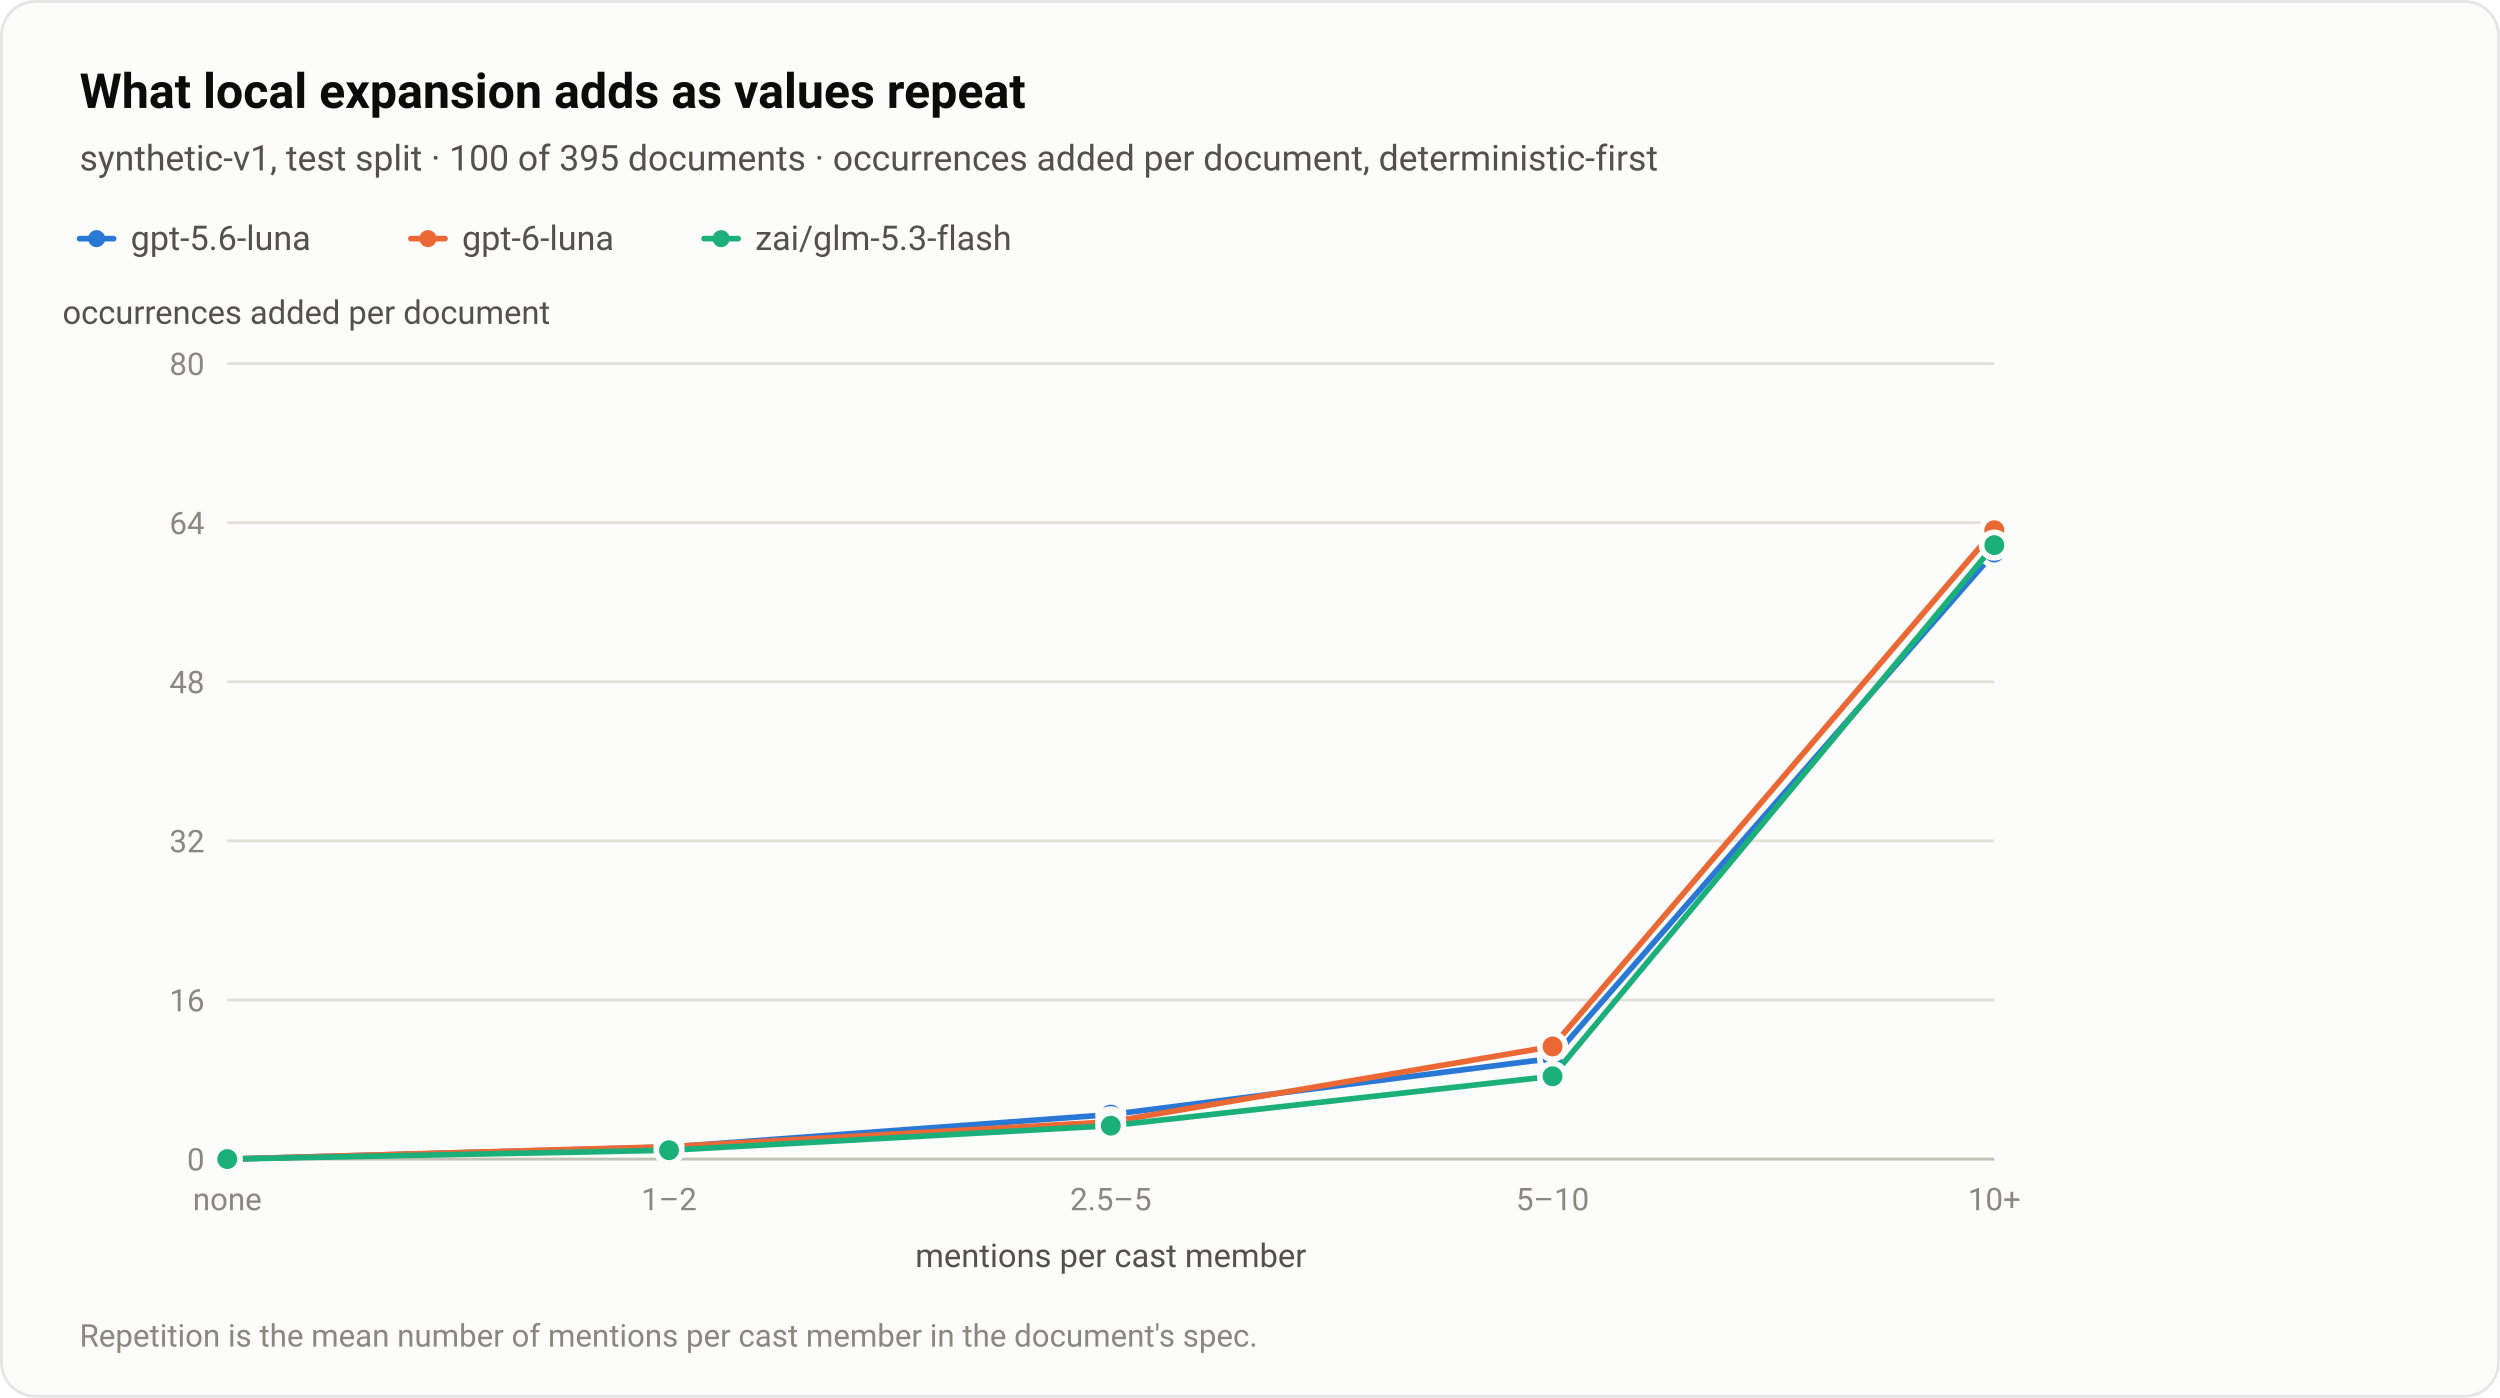
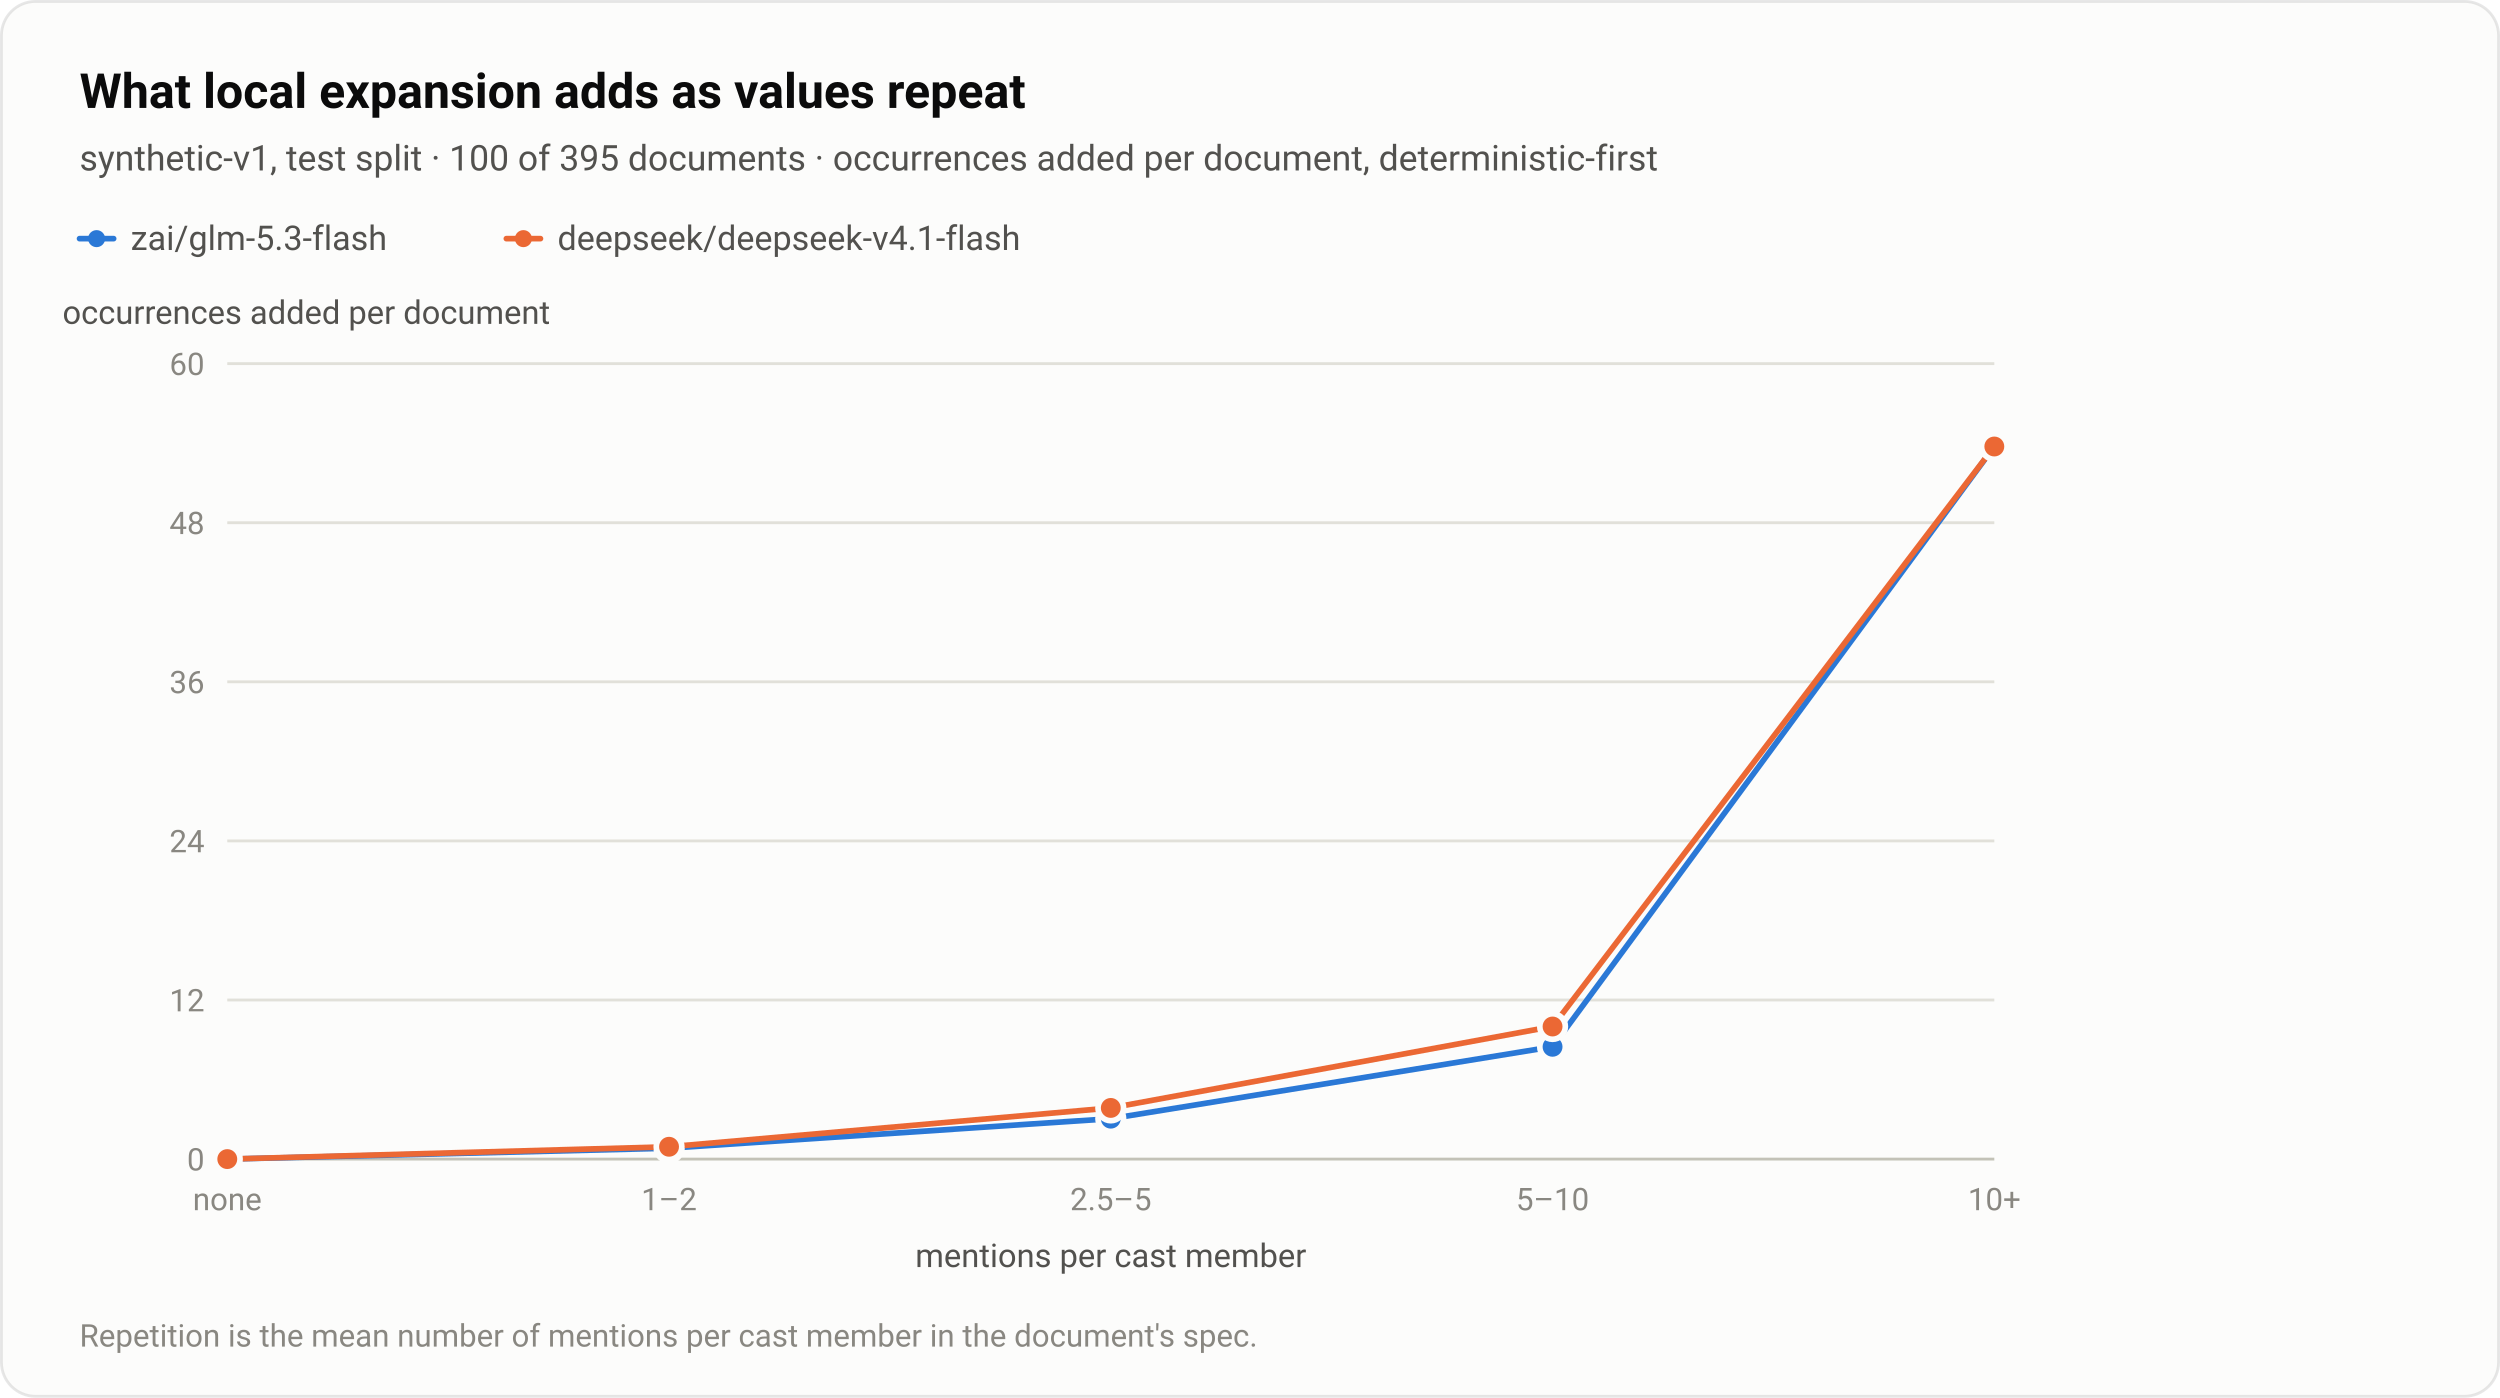
<svg xmlns="http://www.w3.org/2000/svg" width="880" height="492" viewBox="0 0 880 492" role="img" aria-labelledby="t d" font-family="system-ui, -apple-system, &quot;Segoe UI&quot;, Roboto, sans-serif">
  <rect x="0.5" y="0.5" width="879" height="491" rx="12" fill="#fcfcfb" stroke="rgba(11,11,11,0.10)" />
  <text x="28" y="38" font-size="17" font-weight="600" fill="#0b0b0b">What local expansion adds as values repeat</text>
  <text x="28" y="60" font-size="12.5" fill="#52514e">synthetic-v1, test split · 100 of 395 documents · occurrences added per document, deterministic-first</text>
  <line x1="28" y1="84" x2="40" y2="84" stroke="#2a78d6" stroke-width="2" stroke-linecap="round" />
  <circle cx="34" cy="84" r="3" fill="#2a78d6" />
-   <text x="46" y="88" font-size="12" fill="#52514e">gpt-5.6-luna</text>
-   <line x1="144.64" y1="84" x2="156.64" y2="84" stroke="#eb6834" stroke-width="2" stroke-linecap="round" />
-   <circle cx="150.64" cy="84" r="3" fill="#eb6834" />
-   <text x="162.64" y="88" font-size="12" fill="#52514e">gpt-6-luna</text>
-   <line x1="247.84" y1="84" x2="259.84" y2="84" stroke="#1baf7a" stroke-width="2" stroke-linecap="round" />
-   <circle cx="253.84" cy="84" r="3" fill="#1baf7a" />
-   <text x="265.84" y="88" font-size="12" fill="#52514e">zai/glm-5.3-flash</text>
+   <text x="46" y="88" font-size="12" fill="#52514e">zai/glm-5.3-flash</text>
+   <line x1="178.24" y1="84" x2="190.24" y2="84" stroke="#eb6834" stroke-width="2" stroke-linecap="round" />
+   <circle cx="184.24" cy="84" r="3" fill="#eb6834" />
+   <text x="196.24" y="88" font-size="12" fill="#52514e">deepseek/deepseek-v4.1-flash</text>
  <line x1="80" y1="408" x2="702" y2="408" stroke="#c3c2b7" />
  <text x="72" y="412" font-size="11" fill="#898781" text-anchor="end">0</text>
  <line x1="80" y1="352" x2="702" y2="352" stroke="#e1e0d9" />
-   <text x="72" y="356" font-size="11" fill="#898781" text-anchor="end">16</text>
+   <text x="72" y="356" font-size="11" fill="#898781" text-anchor="end">12</text>
  <line x1="80" y1="296" x2="702" y2="296" stroke="#e1e0d9" />
-   <text x="72" y="300" font-size="11" fill="#898781" text-anchor="end">32</text>
+   <text x="72" y="300" font-size="11" fill="#898781" text-anchor="end">24</text>
  <line x1="80" y1="240" x2="702" y2="240" stroke="#e1e0d9" />
-   <text x="72" y="244" font-size="11" fill="#898781" text-anchor="end">48</text>
+   <text x="72" y="244" font-size="11" fill="#898781" text-anchor="end">36</text>
  <line x1="80" y1="184" x2="702" y2="184" stroke="#e1e0d9" />
-   <text x="72" y="188" font-size="11" fill="#898781" text-anchor="end">64</text>
+   <text x="72" y="188" font-size="11" fill="#898781" text-anchor="end">48</text>
  <line x1="80" y1="128" x2="702" y2="128" stroke="#e1e0d9" />
-   <text x="72" y="132" font-size="11" fill="#898781" text-anchor="end">80</text>
+   <text x="72" y="132" font-size="11" fill="#898781" text-anchor="end">60</text>
  <text x="80" y="426" font-size="11" fill="#898781" text-anchor="middle">none</text>
  <text x="235.5" y="426" font-size="11" fill="#898781" text-anchor="middle">1–2</text>
  <text x="391" y="426" font-size="11" fill="#898781" text-anchor="middle">2.5–5</text>
  <text x="546.5" y="426" font-size="11" fill="#898781" text-anchor="middle">5–10</text>
  <text x="702" y="426" font-size="11" fill="#898781" text-anchor="middle">10+</text>
  <text x="391" y="446" font-size="11.5" fill="#52514e" text-anchor="middle">mentions per cast member</text>
  <text x="22" y="114" font-size="11.5" fill="#52514e">occurrences added per document</text>
-   <polyline points="80,408 235.5,403.76 391,392.32 546.5,372.55 702,194.5" fill="none" stroke="#2a78d6" stroke-width="2" stroke-linejoin="round" stroke-linecap="round" />
+   <polyline points="80,408 235.5,404.17 391,393.77 546.5,368.47 702,157.17" fill="none" stroke="#2a78d6" stroke-width="2" stroke-linejoin="round" stroke-linecap="round" />
  <g>
    <circle cx="80" cy="408" r="12" fill="transparent" />
    <circle cx="80" cy="408" r="4.5" fill="#2a78d6" stroke="#fcfcfb" stroke-width="2" />
  </g>
  <g>
-     <circle cx="235.5" cy="403.76" r="12" fill="transparent" />
-     <circle cx="235.5" cy="403.76" r="4.5" fill="#2a78d6" stroke="#fcfcfb" stroke-width="2" />
+     <circle cx="235.5" cy="404.17" r="12" fill="transparent" />
+     <circle cx="235.5" cy="404.17" r="4.5" fill="#2a78d6" stroke="#fcfcfb" stroke-width="2" />
  </g>
  <g>
-     <circle cx="391" cy="392.32" r="12" fill="transparent" />
-     <circle cx="391" cy="392.32" r="4.5" fill="#2a78d6" stroke="#fcfcfb" stroke-width="2" />
+     <circle cx="391" cy="393.77" r="12" fill="transparent" />
+     <circle cx="391" cy="393.77" r="4.5" fill="#2a78d6" stroke="#fcfcfb" stroke-width="2" />
  </g>
  <g>
-     <circle cx="546.5" cy="372.55" r="12" fill="transparent" />
-     <circle cx="546.5" cy="372.55" r="4.5" fill="#2a78d6" stroke="#fcfcfb" stroke-width="2" />
+     <circle cx="546.5" cy="368.47" r="12" fill="transparent" />
+     <circle cx="546.5" cy="368.47" r="4.5" fill="#2a78d6" stroke="#fcfcfb" stroke-width="2" />
  </g>
  <g>
-     <circle cx="702" cy="194.5" r="12" fill="transparent" />
-     <circle cx="702" cy="194.5" r="4.5" fill="#2a78d6" stroke="#fcfcfb" stroke-width="2" />
+     <circle cx="702" cy="157.17" r="12" fill="transparent" />
+     <circle cx="702" cy="157.17" r="4.5" fill="#2a78d6" stroke="#fcfcfb" stroke-width="2" />
  </g>
-   <polyline points="80,408 235.5,403.63 391,394.88 546.5,368.35 702,186.63" fill="none" stroke="#eb6834" stroke-width="2" stroke-linejoin="round" stroke-linecap="round" />
+   <polyline points="80,408 235.5,403.66 391,389.99 546.5,361.33 702,157.17" fill="none" stroke="#eb6834" stroke-width="2" stroke-linejoin="round" stroke-linecap="round" />
  <g>
    <circle cx="80" cy="408" r="12" fill="transparent" />
    <circle cx="80" cy="408" r="4.5" fill="#eb6834" stroke="#fcfcfb" stroke-width="2" />
  </g>
  <g>
-     <circle cx="235.5" cy="403.63" r="12" fill="transparent" />
-     <circle cx="235.5" cy="403.63" r="4.5" fill="#eb6834" stroke="#fcfcfb" stroke-width="2" />
+     <circle cx="235.5" cy="403.66" r="12" fill="transparent" />
+     <circle cx="235.5" cy="403.66" r="4.5" fill="#eb6834" stroke="#fcfcfb" stroke-width="2" />
  </g>
  <g>
-     <circle cx="391" cy="394.88" r="12" fill="transparent" />
-     <circle cx="391" cy="394.88" r="4.5" fill="#eb6834" stroke="#fcfcfb" stroke-width="2" />
+     <circle cx="391" cy="389.99" r="12" fill="transparent" />
+     <circle cx="391" cy="389.99" r="4.5" fill="#eb6834" stroke="#fcfcfb" stroke-width="2" />
  </g>
  <g>
-     <circle cx="546.5" cy="368.35" r="12" fill="transparent" />
-     <circle cx="546.5" cy="368.35" r="4.5" fill="#eb6834" stroke="#fcfcfb" stroke-width="2" />
+     <circle cx="546.5" cy="361.33" r="12" fill="transparent" />
+     <circle cx="546.5" cy="361.33" r="4.5" fill="#eb6834" stroke="#fcfcfb" stroke-width="2" />
  </g>
  <g>
-     <circle cx="702" cy="186.63" r="12" fill="transparent" />
-     <circle cx="702" cy="186.63" r="4.5" fill="#eb6834" stroke="#fcfcfb" stroke-width="2" />
-   </g>
-   <polyline points="80,408 235.5,404.88 391,396.24 546.5,378.85 702,191.88" fill="none" stroke="#1baf7a" stroke-width="2" stroke-linejoin="round" stroke-linecap="round" />
-   <g>
-     <circle cx="80" cy="408" r="12" fill="transparent" />
-     <circle cx="80" cy="408" r="4.5" fill="#1baf7a" stroke="#fcfcfb" stroke-width="2" />
-   </g>
-   <g>
-     <circle cx="235.5" cy="404.88" r="12" fill="transparent" />
-     <circle cx="235.5" cy="404.88" r="4.5" fill="#1baf7a" stroke="#fcfcfb" stroke-width="2" />
-   </g>
-   <g>
-     <circle cx="391" cy="396.24" r="12" fill="transparent" />
-     <circle cx="391" cy="396.24" r="4.5" fill="#1baf7a" stroke="#fcfcfb" stroke-width="2" />
-   </g>
-   <g>
-     <circle cx="546.5" cy="378.85" r="12" fill="transparent" />
-     <circle cx="546.5" cy="378.85" r="4.5" fill="#1baf7a" stroke="#fcfcfb" stroke-width="2" />
-   </g>
-   <g>
-     <circle cx="702" cy="191.88" r="12" fill="transparent" />
-     <circle cx="702" cy="191.88" r="4.5" fill="#1baf7a" stroke="#fcfcfb" stroke-width="2" />
+     <circle cx="702" cy="157.17" r="12" fill="transparent" />
+     <circle cx="702" cy="157.17" r="4.5" fill="#eb6834" stroke="#fcfcfb" stroke-width="2" />
  </g>
  <text x="28" y="474" font-size="11" fill="#898781">Repetition is the mean number of mentions per cast member in the document's spec.</text>
</svg>
